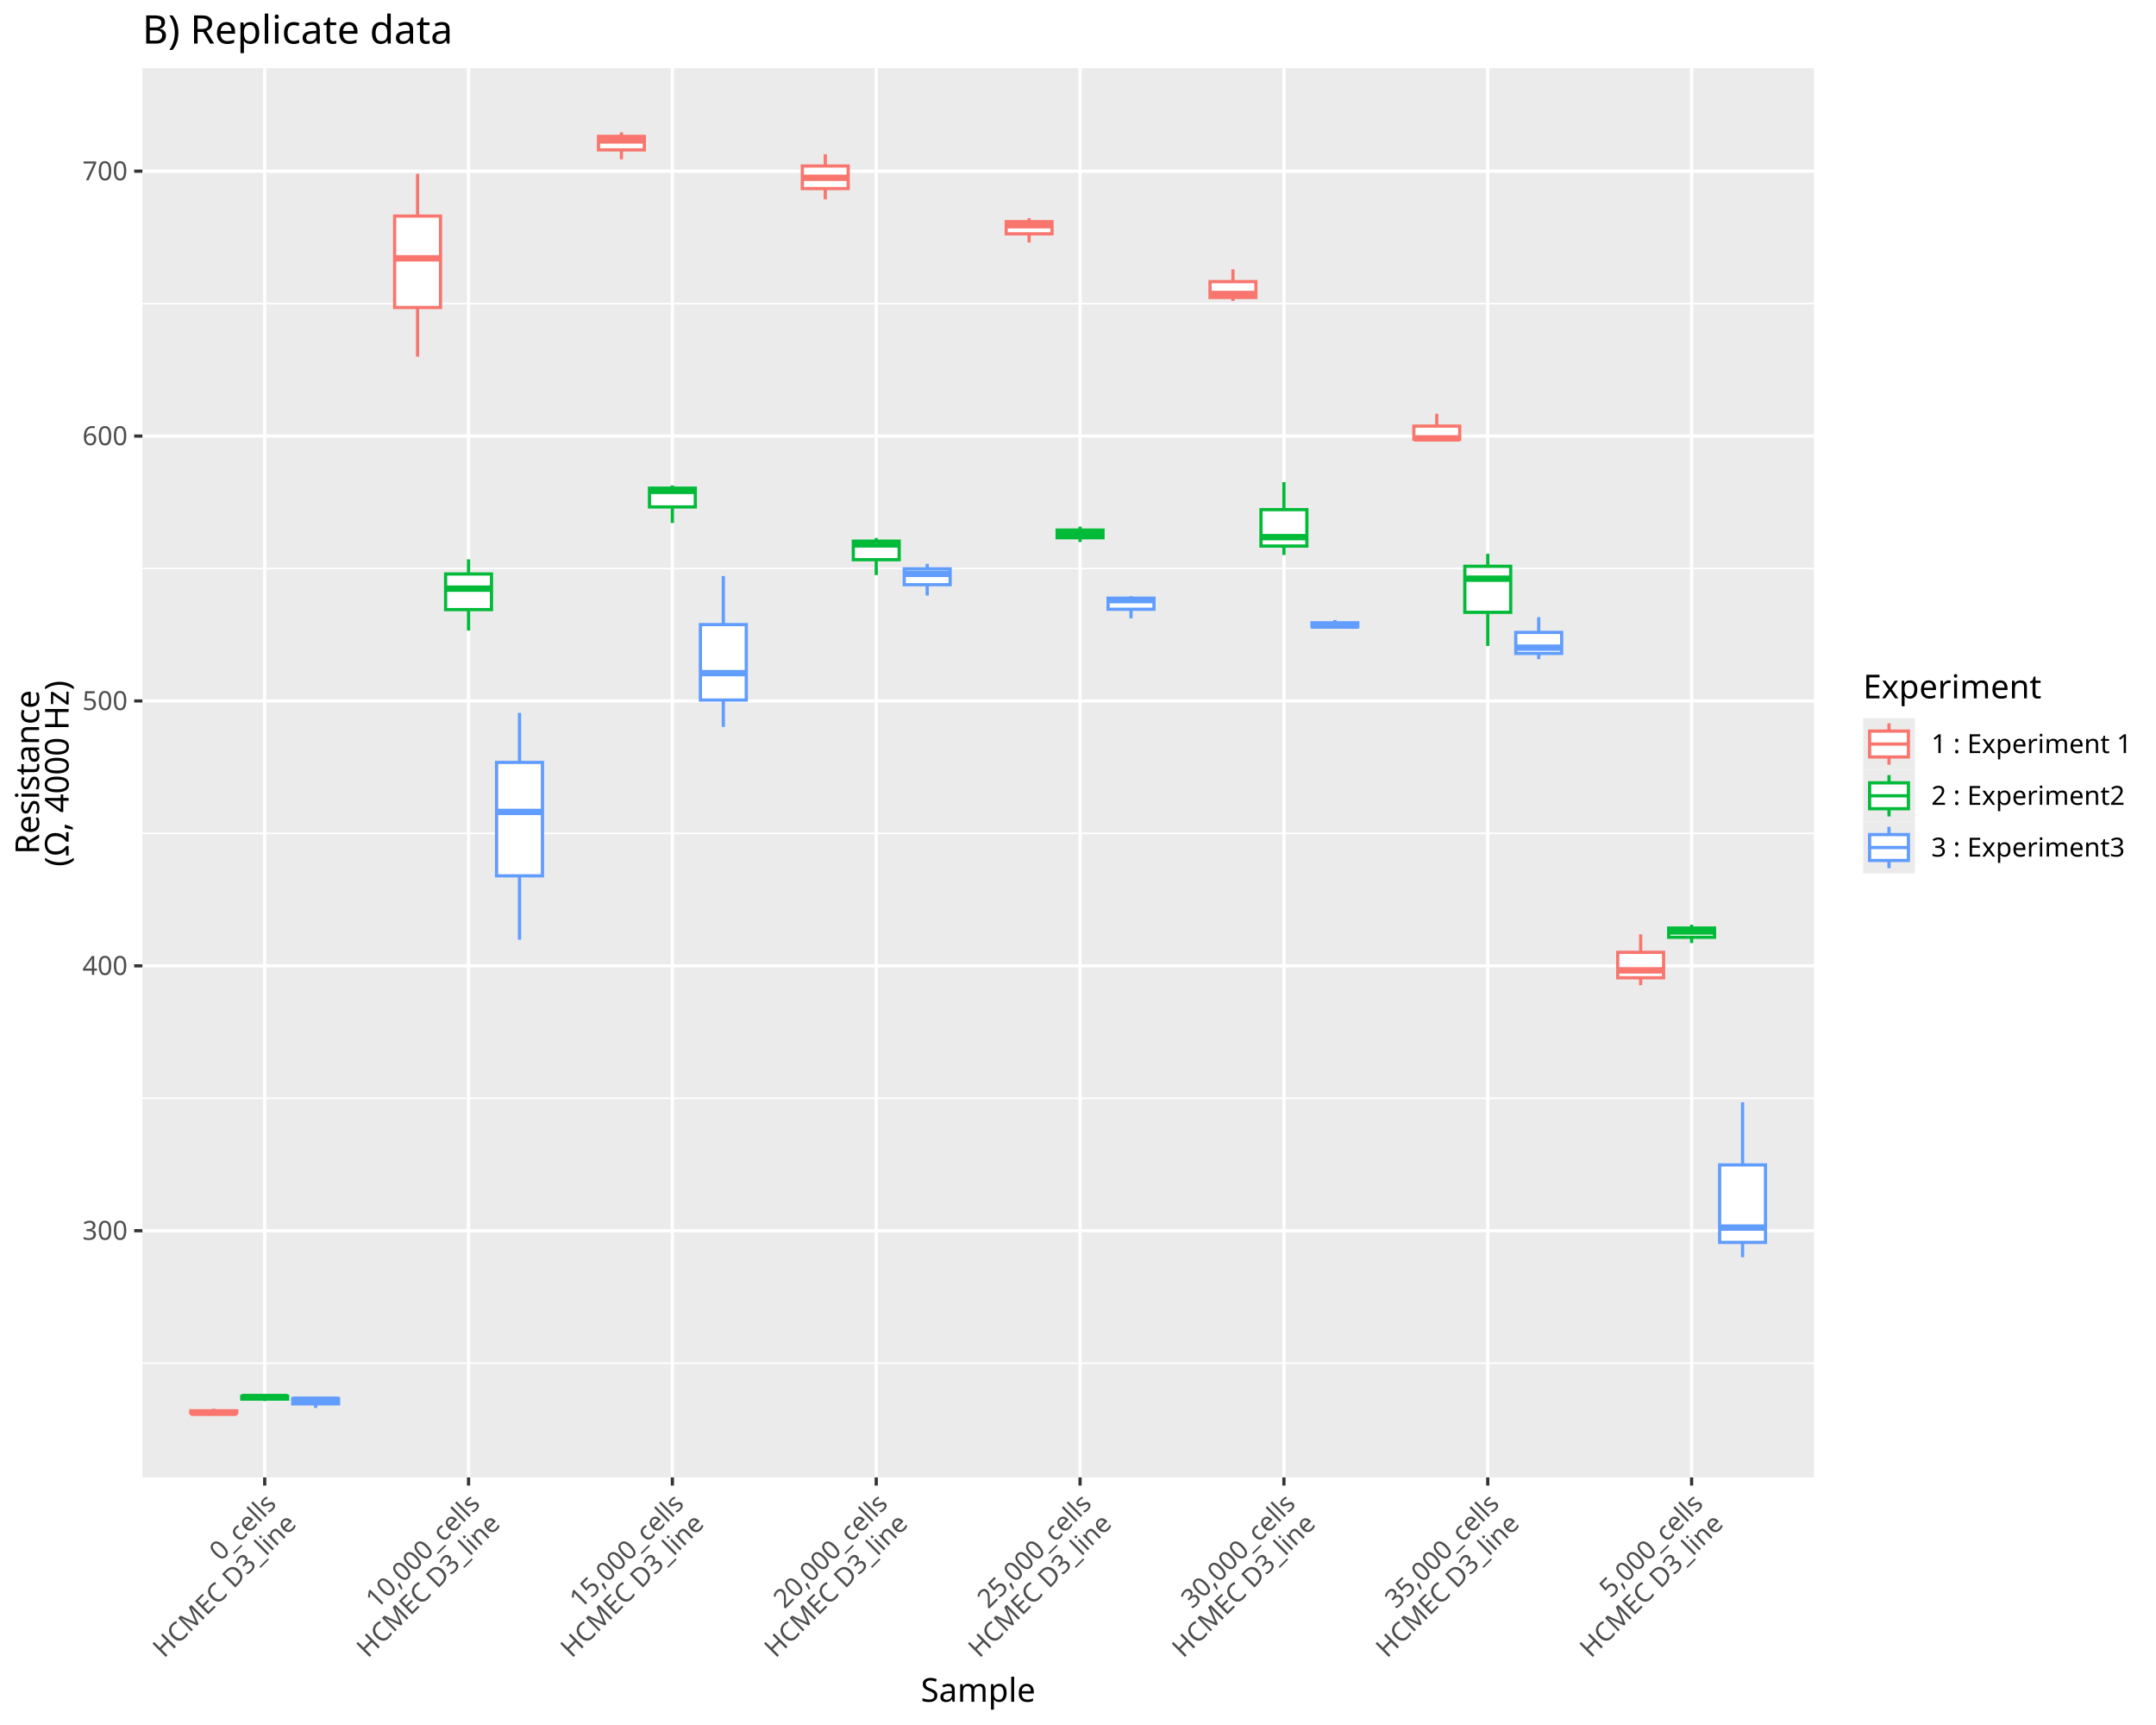
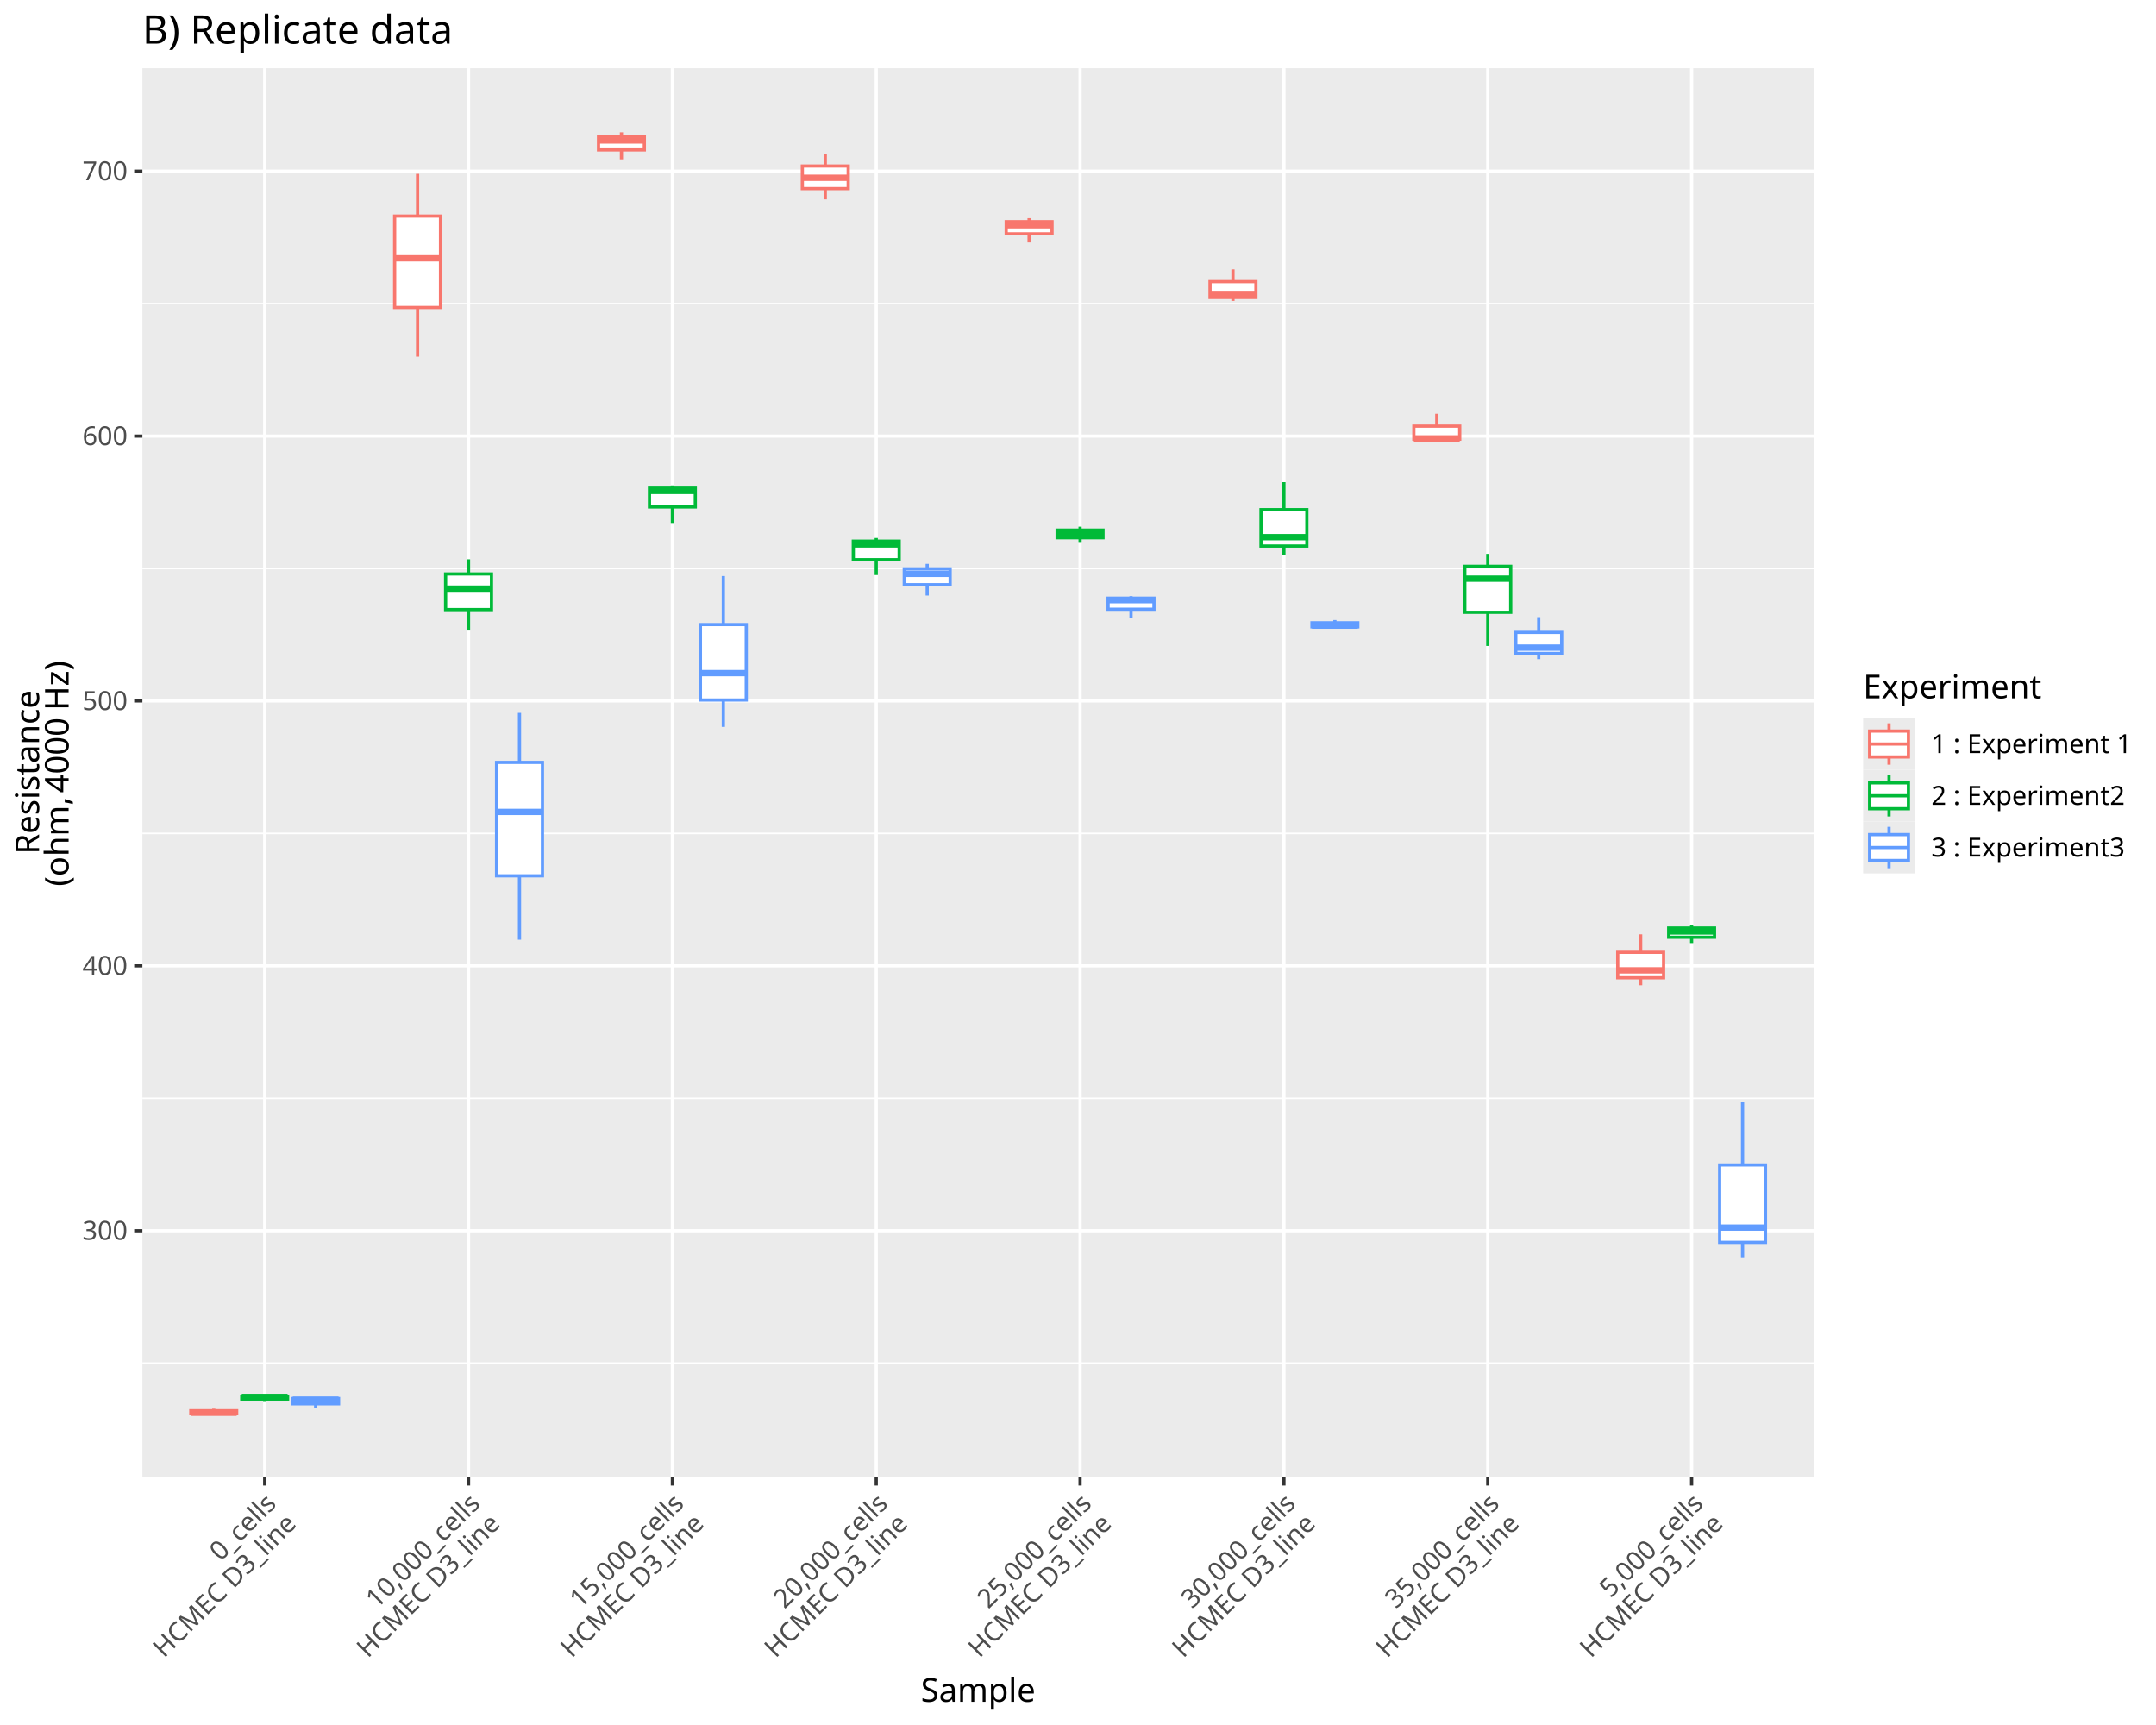
<svg xmlns="http://www.w3.org/2000/svg" class="svglite" data-engine-version="2.0" width="720.00pt" height="576.00pt" viewBox="0 0 720.00 576.00">
  <defs>
    <style type="text/css">
    .svglite line, .svglite polyline, .svglite polygon, .svglite path, .svglite rect, .svglite circle {
      fill: none;
      stroke: #000000;
      stroke-linecap: round;
      stroke-linejoin: round;
      stroke-miterlimit: 10.00;
    }
  </style>
  </defs>
  <rect width="100%" height="100%" style="stroke: none; fill: #FFFFFF;" />
  <defs>
    <clipPath id="cpMC4wMHw3MjAuMDB8MC4wMHw1NzYuMDA=">
      <rect x="0.00" y="0.00" width="720.00" height="576.00" />
    </clipPath>
  </defs>
  <g clip-path="url(#cpMC4wMHw3MjAuMDB8MC4wMHw1NzYuMDA=)">
    <rect x="0.00" y="0.00" width="720.00" height="576.00" style="stroke-width: 1.07; stroke: #FFFFFF; fill: #FFFFFF;" />
  </g>
  <defs>
    <clipPath id="cpNDcuNTV8NjA1Ljc2fDIyLjc4fDQ5My4zMg==">
      <rect x="47.55" y="22.78" width="558.21" height="470.54" />
    </clipPath>
  </defs>
  <g clip-path="url(#cpNDcuNTV8NjA1Ljc2fDIyLjc4fDQ5My4zMg==)">
    <rect x="47.55" y="22.78" width="558.21" height="470.54" style="stroke-width: 1.07; stroke: none; fill: #EBEBEB;" />
    <polyline points="47.55,455.18 605.76,455.18 " style="stroke-width: 0.53; stroke: #FFFFFF; stroke-linecap: butt;" />
    <polyline points="47.55,366.73 605.76,366.73 " style="stroke-width: 0.53; stroke: #FFFFFF; stroke-linecap: butt;" />
    <polyline points="47.55,278.28 605.76,278.28 " style="stroke-width: 0.53; stroke: #FFFFFF; stroke-linecap: butt;" />
    <polyline points="47.55,189.84 605.76,189.84 " style="stroke-width: 0.53; stroke: #FFFFFF; stroke-linecap: butt;" />
    <polyline points="47.55,101.39 605.76,101.39 " style="stroke-width: 0.53; stroke: #FFFFFF; stroke-linecap: butt;" />
    <polyline points="47.55,410.96 605.76,410.96 " style="stroke-width: 1.07; stroke: #FFFFFF; stroke-linecap: butt;" />
    <polyline points="47.55,322.51 605.76,322.51 " style="stroke-width: 1.07; stroke: #FFFFFF; stroke-linecap: butt;" />
    <polyline points="47.55,234.06 605.76,234.06 " style="stroke-width: 1.07; stroke: #FFFFFF; stroke-linecap: butt;" />
    <polyline points="47.55,145.61 605.76,145.61 " style="stroke-width: 1.07; stroke: #FFFFFF; stroke-linecap: butt;" />
    <polyline points="47.55,57.16 605.76,57.16 " style="stroke-width: 1.07; stroke: #FFFFFF; stroke-linecap: butt;" />
    <polyline points="88.40,493.32 88.40,22.78 " style="stroke-width: 1.07; stroke: #FFFFFF; stroke-linecap: butt;" />
    <polyline points="156.47,493.32 156.47,22.78 " style="stroke-width: 1.07; stroke: #FFFFFF; stroke-linecap: butt;" />
    <polyline points="224.54,493.32 224.54,22.78 " style="stroke-width: 1.07; stroke: #FFFFFF; stroke-linecap: butt;" />
    <polyline points="292.62,493.32 292.62,22.78 " style="stroke-width: 1.07; stroke: #FFFFFF; stroke-linecap: butt;" />
    <polyline points="360.69,493.32 360.69,22.78 " style="stroke-width: 1.07; stroke: #FFFFFF; stroke-linecap: butt;" />
    <polyline points="428.77,493.32 428.77,22.78 " style="stroke-width: 1.07; stroke: #FFFFFF; stroke-linecap: butt;" />
    <polyline points="496.84,493.32 496.84,22.78 " style="stroke-width: 1.07; stroke: #FFFFFF; stroke-linecap: butt;" />
    <polyline points="564.92,493.32 564.92,22.78 " style="stroke-width: 1.07; stroke: #FFFFFF; stroke-linecap: butt;" />
    <line x1="71.38" y1="471.07" x2="71.38" y2="470.40" style="stroke-width: 1.07; stroke: #F8766D; stroke-linecap: butt;" />
    <line x1="71.38" y1="471.83" x2="71.38" y2="471.93" style="stroke-width: 1.07; stroke: #F8766D; stroke-linecap: butt;" />
    <polygon points="63.72,471.07 63.72,471.83 79.04,471.83 79.04,471.07 63.72,471.07 " style="stroke-width: 1.07; stroke: #F8766D; stroke-linecap: butt; stroke-linejoin: miter; fill: #FFFFFF;" />
    <line x1="63.72" y1="471.74" x2="79.04" y2="471.74" style="stroke-width: 2.13; stroke: #F8766D; stroke-linecap: butt; stroke-linejoin: miter;" />
    <line x1="88.40" y1="466.22" x2="88.40" y2="465.96" style="stroke-width: 1.07; stroke: #00BA38; stroke-linecap: butt;" />
    <line x1="88.40" y1="467.17" x2="88.40" y2="467.85" style="stroke-width: 1.07; stroke: #00BA38; stroke-linecap: butt;" />
    <polygon points="80.74,466.22 80.74,467.17 96.05,467.17 96.05,466.22 80.74,466.22 " style="stroke-width: 1.07; stroke: #00BA38; stroke-linecap: butt; stroke-linejoin: miter; fill: #FFFFFF;" />
    <line x1="80.74" y1="466.49" x2="96.05" y2="466.49" style="stroke-width: 2.13; stroke: #00BA38; stroke-linecap: butt; stroke-linejoin: miter;" />
    <line x1="105.41" y1="467.01" x2="105.41" y2="466.62" style="stroke-width: 1.07; stroke: #619CFF; stroke-linecap: butt;" />
    <line x1="105.41" y1="468.77" x2="105.41" y2="470.14" style="stroke-width: 1.07; stroke: #619CFF; stroke-linecap: butt;" />
    <polygon points="97.76,467.01 97.76,468.77 113.07,468.77 113.07,467.01 97.76,467.01 " style="stroke-width: 1.07; stroke: #619CFF; stroke-linecap: butt; stroke-linejoin: miter; fill: #FFFFFF;" />
    <line x1="97.76" y1="467.40" x2="113.07" y2="467.40" style="stroke-width: 2.13; stroke: #619CFF; stroke-linecap: butt; stroke-linejoin: miter;" />
    <line x1="139.45" y1="72.15" x2="139.45" y2="58.04" style="stroke-width: 1.07; stroke: #F8766D; stroke-linecap: butt;" />
    <line x1="139.45" y1="102.68" x2="139.45" y2="119.10" style="stroke-width: 1.07; stroke: #F8766D; stroke-linecap: butt;" />
    <polygon points="131.79,72.15 131.79,102.68 147.11,102.68 147.11,72.15 131.79,72.15 " style="stroke-width: 1.07; stroke: #F8766D; stroke-linecap: butt; stroke-linejoin: miter; fill: #FFFFFF;" />
    <line x1="131.79" y1="86.26" x2="147.11" y2="86.26" style="stroke-width: 2.13; stroke: #F8766D; stroke-linecap: butt; stroke-linejoin: miter;" />
    <line x1="156.47" y1="191.66" x2="156.47" y2="186.76" style="stroke-width: 1.07; stroke: #00BA38; stroke-linecap: butt;" />
    <line x1="156.47" y1="203.55" x2="156.47" y2="210.54" style="stroke-width: 1.07; stroke: #00BA38; stroke-linecap: butt;" />
    <polygon points="148.81,191.66 148.81,203.55 164.13,203.55 164.13,191.66 148.81,191.66 " style="stroke-width: 1.07; stroke: #00BA38; stroke-linecap: butt; stroke-linejoin: miter; fill: #FFFFFF;" />
    <line x1="148.81" y1="196.56" x2="164.13" y2="196.56" style="stroke-width: 2.13; stroke: #00BA38; stroke-linecap: butt; stroke-linejoin: miter;" />
    <line x1="173.49" y1="254.58" x2="173.49" y2="238.05" style="stroke-width: 1.07; stroke: #619CFF; stroke-linecap: butt;" />
    <line x1="173.49" y1="292.45" x2="173.49" y2="313.79" style="stroke-width: 1.07; stroke: #619CFF; stroke-linecap: butt;" />
    <polygon points="165.83,254.58 165.83,292.45 181.15,292.45 181.15,254.58 165.83,254.58 " style="stroke-width: 1.07; stroke: #619CFF; stroke-linecap: butt; stroke-linejoin: miter; fill: #FFFFFF;" />
    <line x1="165.83" y1="271.11" x2="181.15" y2="271.11" style="stroke-width: 2.13; stroke: #619CFF; stroke-linecap: butt; stroke-linejoin: miter;" />
    <line x1="207.53" y1="45.53" x2="207.53" y2="44.17" style="stroke-width: 1.07; stroke: #F8766D; stroke-linecap: butt;" />
    <line x1="207.53" y1="50.05" x2="207.53" y2="53.20" style="stroke-width: 1.07; stroke: #F8766D; stroke-linecap: butt;" />
    <polygon points="199.87,45.53 199.87,50.05 215.18,50.05 215.18,45.53 199.87,45.53 " style="stroke-width: 1.07; stroke: #F8766D; stroke-linecap: butt; stroke-linejoin: miter; fill: #FFFFFF;" />
    <line x1="199.87" y1="46.89" x2="215.18" y2="46.89" style="stroke-width: 2.13; stroke: #F8766D; stroke-linecap: butt; stroke-linejoin: miter;" />
    <line x1="224.54" y1="163.00" x2="224.54" y2="162.08" style="stroke-width: 1.07; stroke: #00BA38; stroke-linecap: butt;" />
    <line x1="224.54" y1="169.27" x2="224.54" y2="174.62" style="stroke-width: 1.07; stroke: #00BA38; stroke-linecap: butt;" />
    <polygon points="216.89,163.00 216.89,169.27 232.20,169.27 232.20,163.00 216.89,163.00 " style="stroke-width: 1.07; stroke: #00BA38; stroke-linecap: butt; stroke-linejoin: miter; fill: #FFFFFF;" />
    <line x1="216.89" y1="163.92" x2="232.20" y2="163.92" style="stroke-width: 2.13; stroke: #00BA38; stroke-linecap: butt; stroke-linejoin: miter;" />
    <line x1="241.56" y1="208.56" x2="241.56" y2="192.34" style="stroke-width: 1.07; stroke: #619CFF; stroke-linecap: butt;" />
    <line x1="241.56" y1="233.75" x2="241.56" y2="242.73" style="stroke-width: 1.07; stroke: #619CFF; stroke-linecap: butt;" />
    <polygon points="233.90,208.56 233.90,233.75 249.22,233.75 249.22,208.56 233.90,208.56 " style="stroke-width: 1.07; stroke: #619CFF; stroke-linecap: butt; stroke-linejoin: miter; fill: #FFFFFF;" />
    <line x1="233.90" y1="224.77" x2="249.22" y2="224.77" style="stroke-width: 2.13; stroke: #619CFF; stroke-linecap: butt; stroke-linejoin: miter;" />
    <line x1="275.60" y1="55.43" x2="275.60" y2="51.49" style="stroke-width: 1.07; stroke: #F8766D; stroke-linecap: butt;" />
    <line x1="275.60" y1="62.97" x2="275.60" y2="66.57" style="stroke-width: 1.07; stroke: #F8766D; stroke-linecap: butt;" />
    <polygon points="267.94,55.43 267.94,62.97 283.26,62.97 283.26,55.43 267.94,55.43 " style="stroke-width: 1.07; stroke: #F8766D; stroke-linecap: butt; stroke-linejoin: miter; fill: #FFFFFF;" />
    <line x1="267.94" y1="59.36" x2="283.26" y2="59.36" style="stroke-width: 2.13; stroke: #F8766D; stroke-linecap: butt; stroke-linejoin: miter;" />
    <line x1="292.62" y1="180.70" x2="292.62" y2="179.63" style="stroke-width: 1.07; stroke: #00BA38; stroke-linecap: butt;" />
    <line x1="292.62" y1="186.89" x2="292.62" y2="192.01" style="stroke-width: 1.07; stroke: #00BA38; stroke-linecap: butt;" />
    <polygon points="284.96,180.70 284.96,186.89 300.28,186.89 300.28,180.70 284.96,180.70 " style="stroke-width: 1.07; stroke: #00BA38; stroke-linecap: butt; stroke-linejoin: miter; fill: #FFFFFF;" />
    <line x1="284.96" y1="181.78" x2="300.28" y2="181.78" style="stroke-width: 2.13; stroke: #00BA38; stroke-linecap: butt; stroke-linejoin: miter;" />
    <line x1="309.64" y1="189.95" x2="309.64" y2="188.28" style="stroke-width: 1.07; stroke: #619CFF; stroke-linecap: butt;" />
    <line x1="309.64" y1="195.24" x2="309.64" y2="198.86" style="stroke-width: 1.07; stroke: #619CFF; stroke-linecap: butt;" />
    <polygon points="301.98,189.95 301.98,195.24 317.30,195.24 317.30,189.95 301.98,189.95 " style="stroke-width: 1.07; stroke: #619CFF; stroke-linecap: butt; stroke-linejoin: miter; fill: #FFFFFF;" />
    <line x1="301.98" y1="191.62" x2="317.30" y2="191.62" style="stroke-width: 2.13; stroke: #619CFF; stroke-linecap: butt; stroke-linejoin: miter;" />
    <line x1="343.67" y1="74.02" x2="343.67" y2="72.84" style="stroke-width: 1.07; stroke: #F8766D; stroke-linecap: butt;" />
    <line x1="343.67" y1="78.08" x2="343.67" y2="80.96" style="stroke-width: 1.07; stroke: #F8766D; stroke-linecap: butt;" />
    <polygon points="336.02,74.02 336.02,78.08 351.33,78.08 351.33,74.02 336.02,74.02 " style="stroke-width: 1.07; stroke: #F8766D; stroke-linecap: butt; stroke-linejoin: miter; fill: #FFFFFF;" />
    <line x1="336.02" y1="75.20" x2="351.33" y2="75.20" style="stroke-width: 2.13; stroke: #F8766D; stroke-linecap: butt; stroke-linejoin: miter;" />
    <line x1="360.69" y1="177.00" x2="360.69" y2="175.86" style="stroke-width: 1.07; stroke: #00BA38; stroke-linecap: butt;" />
    <line x1="360.69" y1="179.56" x2="360.69" y2="180.97" style="stroke-width: 1.07; stroke: #00BA38; stroke-linecap: butt;" />
    <polygon points="353.03,177.00 353.03,179.56 368.35,179.56 368.35,177.00 353.03,177.00 " style="stroke-width: 1.07; stroke: #00BA38; stroke-linecap: butt; stroke-linejoin: miter; fill: #FFFFFF;" />
    <line x1="353.03" y1="178.15" x2="368.35" y2="178.15" style="stroke-width: 2.13; stroke: #00BA38; stroke-linecap: butt; stroke-linejoin: miter;" />
    <line x1="377.71" y1="199.74" x2="377.71" y2="199.07" style="stroke-width: 1.07; stroke: #619CFF; stroke-linecap: butt;" />
    <line x1="377.71" y1="203.43" x2="377.71" y2="206.47" style="stroke-width: 1.07; stroke: #619CFF; stroke-linecap: butt;" />
    <polygon points="370.05,199.74 370.05,203.43 385.37,203.43 385.37,199.74 370.05,199.74 " style="stroke-width: 1.07; stroke: #619CFF; stroke-linecap: butt; stroke-linejoin: miter; fill: #FFFFFF;" />
    <line x1="370.05" y1="200.40" x2="385.37" y2="200.40" style="stroke-width: 2.13; stroke: #619CFF; stroke-linecap: butt; stroke-linejoin: miter;" />
    <line x1="411.75" y1="94.04" x2="411.75" y2="89.93" style="stroke-width: 1.07; stroke: #F8766D; stroke-linecap: butt;" />
    <line x1="411.75" y1="99.33" x2="411.75" y2="100.50" style="stroke-width: 1.07; stroke: #F8766D; stroke-linecap: butt;" />
    <polygon points="404.09,94.04 404.09,99.33 419.41,99.33 419.41,94.04 404.09,94.04 " style="stroke-width: 1.07; stroke: #F8766D; stroke-linecap: butt; stroke-linejoin: miter; fill: #FFFFFF;" />
    <line x1="404.09" y1="98.16" x2="419.41" y2="98.16" style="stroke-width: 2.13; stroke: #F8766D; stroke-linecap: butt; stroke-linejoin: miter;" />
    <line x1="428.77" y1="170.18" x2="428.77" y2="161.00" style="stroke-width: 1.07; stroke: #00BA38; stroke-linecap: butt;" />
    <line x1="428.77" y1="182.33" x2="428.77" y2="185.31" style="stroke-width: 1.07; stroke: #00BA38; stroke-linecap: butt;" />
    <polygon points="421.11,170.18 421.11,182.33 436.43,182.33 436.43,170.18 421.11,170.18 " style="stroke-width: 1.07; stroke: #00BA38; stroke-linecap: butt; stroke-linejoin: miter; fill: #FFFFFF;" />
    <line x1="421.11" y1="179.36" x2="436.43" y2="179.36" style="stroke-width: 2.13; stroke: #00BA38; stroke-linecap: butt; stroke-linejoin: miter;" />
    <line x1="445.79" y1="207.96" x2="445.79" y2="207.04" style="stroke-width: 1.07; stroke: #619CFF; stroke-linecap: butt;" />
    <line x1="445.79" y1="209.31" x2="445.79" y2="209.73" style="stroke-width: 1.07; stroke: #619CFF; stroke-linecap: butt;" />
    <polygon points="438.13,207.96 438.13,209.31 453.44,209.31 453.44,207.96 438.13,207.96 " style="stroke-width: 1.07; stroke: #619CFF; stroke-linecap: butt; stroke-linejoin: miter; fill: #FFFFFF;" />
    <line x1="438.13" y1="208.89" x2="453.44" y2="208.89" style="stroke-width: 2.13; stroke: #619CFF; stroke-linecap: butt; stroke-linejoin: miter;" />
    <line x1="479.82" y1="142.28" x2="479.82" y2="138.17" style="stroke-width: 1.07; stroke: #F8766D; stroke-linecap: butt;" />
    <line x1="479.82" y1="146.64" x2="479.82" y2="146.88" style="stroke-width: 1.07; stroke: #F8766D; stroke-linecap: butt;" />
    <polygon points="472.16,142.28 472.16,146.64 487.48,146.64 487.48,142.28 472.16,142.28 " style="stroke-width: 1.07; stroke: #F8766D; stroke-linecap: butt; stroke-linejoin: miter; fill: #FFFFFF;" />
    <line x1="472.16" y1="146.39" x2="487.48" y2="146.39" style="stroke-width: 2.13; stroke: #F8766D; stroke-linecap: butt; stroke-linejoin: miter;" />
    <line x1="496.84" y1="189.09" x2="496.84" y2="184.94" style="stroke-width: 1.07; stroke: #00BA38; stroke-linecap: butt;" />
    <line x1="496.84" y1="204.46" x2="496.84" y2="215.70" style="stroke-width: 1.07; stroke: #00BA38; stroke-linecap: butt;" />
    <polygon points="489.18,189.09 489.18,204.46 504.50,204.46 504.50,189.09 489.18,189.09 " style="stroke-width: 1.07; stroke: #00BA38; stroke-linecap: butt; stroke-linejoin: miter; fill: #FFFFFF;" />
    <line x1="489.18" y1="193.23" x2="504.50" y2="193.23" style="stroke-width: 2.13; stroke: #00BA38; stroke-linecap: butt; stroke-linejoin: miter;" />
    <line x1="513.86" y1="211.17" x2="513.86" y2="206.08" style="stroke-width: 1.07; stroke: #619CFF; stroke-linecap: butt;" />
    <line x1="513.86" y1="218.19" x2="513.86" y2="220.11" style="stroke-width: 1.07; stroke: #619CFF; stroke-linecap: butt;" />
    <polygon points="506.20,211.17 506.20,218.19 521.52,218.19 521.52,211.17 506.20,211.17 " style="stroke-width: 1.07; stroke: #619CFF; stroke-linecap: butt; stroke-linejoin: miter; fill: #FFFFFF;" />
    <line x1="506.20" y1="216.26" x2="521.52" y2="216.26" style="stroke-width: 2.13; stroke: #619CFF; stroke-linecap: butt; stroke-linejoin: miter;" />
    <line x1="547.90" y1="317.99" x2="547.90" y2="311.98" style="stroke-width: 1.07; stroke: #F8766D; stroke-linecap: butt;" />
    <line x1="547.90" y1="326.50" x2="547.90" y2="329.00" style="stroke-width: 1.07; stroke: #F8766D; stroke-linecap: butt;" />
    <polygon points="540.24,317.99 540.24,326.50 555.56,326.50 555.56,317.99 540.24,317.99 " style="stroke-width: 1.07; stroke: #F8766D; stroke-linecap: butt; stroke-linejoin: miter; fill: #FFFFFF;" />
    <line x1="540.24" y1="324.01" x2="555.56" y2="324.01" style="stroke-width: 2.13; stroke: #F8766D; stroke-linecap: butt; stroke-linejoin: miter;" />
    <line x1="564.92" y1="309.89" x2="564.92" y2="308.76" style="stroke-width: 1.07; stroke: #00BA38; stroke-linecap: butt;" />
    <line x1="564.92" y1="312.96" x2="564.92" y2="314.89" style="stroke-width: 1.07; stroke: #00BA38; stroke-linecap: butt;" />
    <polygon points="557.26,309.89 557.26,312.96 572.57,312.96 572.57,309.89 557.26,309.89 " style="stroke-width: 1.07; stroke: #00BA38; stroke-linecap: butt; stroke-linejoin: miter; fill: #FFFFFF;" />
    <line x1="557.26" y1="311.02" x2="572.57" y2="311.02" style="stroke-width: 2.13; stroke: #00BA38; stroke-linecap: butt; stroke-linejoin: miter;" />
    <line x1="581.93" y1="388.98" x2="581.93" y2="368.06" style="stroke-width: 1.07; stroke: #619CFF; stroke-linecap: butt;" />
    <line x1="581.93" y1="414.85" x2="581.93" y2="419.81" style="stroke-width: 1.07; stroke: #619CFF; stroke-linecap: butt;" />
    <polygon points="574.28,388.98 574.28,414.85 589.59,414.85 589.59,388.98 574.28,388.98 " style="stroke-width: 1.07; stroke: #619CFF; stroke-linecap: butt; stroke-linejoin: miter; fill: #FFFFFF;" />
    <line x1="574.28" y1="409.90" x2="589.59" y2="409.90" style="stroke-width: 2.13; stroke: #619CFF; stroke-linecap: butt; stroke-linejoin: miter;" />
  </g>
  <g clip-path="url(#cpMC4wMHw3MjAuMDB8MC4wMHw1NzYuMDA=)">
    <text x="42.62" y="413.99" text-anchor="end" style="font-size: 8.80px; fill: #4D4D4D; font-family: sans;" textLength="14.68px" lengthAdjust="spacingAndGlyphs">300</text>
    <text x="42.62" y="325.54" text-anchor="end" style="font-size: 8.80px; fill: #4D4D4D; font-family: sans;" textLength="14.68px" lengthAdjust="spacingAndGlyphs">400</text>
    <text x="42.62" y="237.09" text-anchor="end" style="font-size: 8.80px; fill: #4D4D4D; font-family: sans;" textLength="14.68px" lengthAdjust="spacingAndGlyphs">500</text>
    <text x="42.62" y="148.64" text-anchor="end" style="font-size: 8.80px; fill: #4D4D4D; font-family: sans;" textLength="14.68px" lengthAdjust="spacingAndGlyphs">600</text>
    <text x="42.62" y="60.19" text-anchor="end" style="font-size: 8.80px; fill: #4D4D4D; font-family: sans;" textLength="14.68px" lengthAdjust="spacingAndGlyphs">700</text>
    <polyline points="44.81,410.96 47.55,410.96 " style="stroke-width: 1.07; stroke: #333333; stroke-linecap: butt;" />
    <polyline points="44.81,322.51 47.55,322.51 " style="stroke-width: 1.07; stroke: #333333; stroke-linecap: butt;" />
    <polyline points="44.81,234.06 47.55,234.06 " style="stroke-width: 1.07; stroke: #333333; stroke-linecap: butt;" />
    <polyline points="44.81,145.61 47.55,145.61 " style="stroke-width: 1.07; stroke: #333333; stroke-linecap: butt;" />
    <polyline points="44.81,57.16 47.55,57.16 " style="stroke-width: 1.07; stroke: #333333; stroke-linecap: butt;" />
    <polyline points="88.40,496.06 88.40,493.32 " style="stroke-width: 1.07; stroke: #333333; stroke-linecap: butt;" />
    <polyline points="156.47,496.06 156.47,493.32 " style="stroke-width: 1.07; stroke: #333333; stroke-linecap: butt;" />
    <polyline points="224.54,496.06 224.54,493.32 " style="stroke-width: 1.07; stroke: #333333; stroke-linecap: butt;" />
    <polyline points="292.62,496.06 292.62,493.32 " style="stroke-width: 1.07; stroke: #333333; stroke-linecap: butt;" />
    <polyline points="360.69,496.06 360.69,493.32 " style="stroke-width: 1.07; stroke: #333333; stroke-linecap: butt;" />
    <polyline points="428.77,496.06 428.77,493.32 " style="stroke-width: 1.07; stroke: #333333; stroke-linecap: butt;" />
    <polyline points="496.84,496.06 496.84,493.32 " style="stroke-width: 1.07; stroke: #333333; stroke-linecap: butt;" />
    <polyline points="564.92,496.06 564.92,493.32 " style="stroke-width: 1.07; stroke: #333333; stroke-linecap: butt;" />
    <text transform="translate(92.68,502.53) rotate(-45)" text-anchor="end" style="font-size: 8.80px; fill: #4D4D4D; font-family: sans;" textLength="29.84px" lengthAdjust="spacingAndGlyphs">0_cells </text>
    <text transform="translate(99.40,509.25) rotate(-45)" text-anchor="end" style="font-size: 8.80px; fill: #4D4D4D; font-family: sans;" textLength="67.01px" lengthAdjust="spacingAndGlyphs"> HCMEC D3_line</text>
    <text transform="translate(160.75,502.53) rotate(-45)" text-anchor="end" style="font-size: 8.80px; fill: #4D4D4D; font-family: sans;" textLength="51.87px" lengthAdjust="spacingAndGlyphs">10,000_cells </text>
    <text transform="translate(167.47,509.25) rotate(-45)" text-anchor="end" style="font-size: 8.80px; fill: #4D4D4D; font-family: sans;" textLength="67.01px" lengthAdjust="spacingAndGlyphs"> HCMEC D3_line</text>
    <text transform="translate(228.83,502.53) rotate(-45)" text-anchor="end" style="font-size: 8.80px; fill: #4D4D4D; font-family: sans;" textLength="51.87px" lengthAdjust="spacingAndGlyphs">15,000_cells </text>
    <text transform="translate(235.55,509.25) rotate(-45)" text-anchor="end" style="font-size: 8.80px; fill: #4D4D4D; font-family: sans;" textLength="67.01px" lengthAdjust="spacingAndGlyphs"> HCMEC D3_line</text>
    <text transform="translate(296.90,502.53) rotate(-45)" text-anchor="end" style="font-size: 8.80px; fill: #4D4D4D; font-family: sans;" textLength="51.87px" lengthAdjust="spacingAndGlyphs">20,000_cells </text>
    <text transform="translate(303.62,509.25) rotate(-45)" text-anchor="end" style="font-size: 8.80px; fill: #4D4D4D; font-family: sans;" textLength="67.01px" lengthAdjust="spacingAndGlyphs"> HCMEC D3_line</text>
    <text transform="translate(364.98,502.53) rotate(-45)" text-anchor="end" style="font-size: 8.80px; fill: #4D4D4D; font-family: sans;" textLength="51.87px" lengthAdjust="spacingAndGlyphs">25,000_cells </text>
    <text transform="translate(371.70,509.25) rotate(-45)" text-anchor="end" style="font-size: 8.80px; fill: #4D4D4D; font-family: sans;" textLength="67.01px" lengthAdjust="spacingAndGlyphs"> HCMEC D3_line</text>
    <text transform="translate(433.05,502.53) rotate(-45)" text-anchor="end" style="font-size: 8.80px; fill: #4D4D4D; font-family: sans;" textLength="51.87px" lengthAdjust="spacingAndGlyphs">30,000_cells </text>
    <text transform="translate(439.77,509.25) rotate(-45)" text-anchor="end" style="font-size: 8.80px; fill: #4D4D4D; font-family: sans;" textLength="67.01px" lengthAdjust="spacingAndGlyphs"> HCMEC D3_line</text>
    <text transform="translate(501.12,502.53) rotate(-45)" text-anchor="end" style="font-size: 8.80px; fill: #4D4D4D; font-family: sans;" textLength="51.87px" lengthAdjust="spacingAndGlyphs">35,000_cells </text>
    <text transform="translate(507.84,509.25) rotate(-45)" text-anchor="end" style="font-size: 8.80px; fill: #4D4D4D; font-family: sans;" textLength="67.01px" lengthAdjust="spacingAndGlyphs"> HCMEC D3_line</text>
    <text transform="translate(569.20,502.53) rotate(-45)" text-anchor="end" style="font-size: 8.80px; fill: #4D4D4D; font-family: sans;" textLength="46.97px" lengthAdjust="spacingAndGlyphs">5,000_cells </text>
    <text transform="translate(575.92,509.25) rotate(-45)" text-anchor="end" style="font-size: 8.80px; fill: #4D4D4D; font-family: sans;" textLength="67.01px" lengthAdjust="spacingAndGlyphs"> HCMEC D3_line</text>
    <text x="326.66" y="568.24" text-anchor="middle" style="font-size: 11.00px; font-family: sans;" textLength="37.30px" lengthAdjust="spacingAndGlyphs">Sample</text>
    <text transform="translate(13.05,285.27) rotate(-90)" style="font-size: 11.00px; font-family: sans;" textLength="54.43px" lengthAdjust="spacingAndGlyphs">Resistance</text>
-     <text transform="translate(22.91,289.37) rotate(-90)" style="font-size: 11.00px; font-family: sans;" textLength="14.94px" lengthAdjust="spacingAndGlyphs">(Ω,</text>
-     <text transform="translate(22.91,271.37) rotate(-90)" style="font-size: 11.00px; font-family: sans;" textLength="24.47px" lengthAdjust="spacingAndGlyphs">4000</text>
-     <text transform="translate(22.91,243.84) rotate(-90)" style="font-size: 11.00px; font-family: sans;" textLength="17.11px" lengthAdjust="spacingAndGlyphs">Hz)</text>
+     <text transform="translate(22.91,295.96) rotate(-90)" style="font-size: 11.00px; font-family: sans;" textLength="28.12px" lengthAdjust="spacingAndGlyphs">(ohm,</text>
+     <text transform="translate(22.91,264.78) rotate(-90)" style="font-size: 11.00px; font-family: sans;" textLength="24.47px" lengthAdjust="spacingAndGlyphs">4000</text>
+     <text transform="translate(22.91,237.25) rotate(-90)" style="font-size: 11.00px; font-family: sans;" textLength="17.11px" lengthAdjust="spacingAndGlyphs">Hz)</text>
    <rect x="616.72" y="218.99" width="97.80" height="78.13" style="stroke-width: 1.07; stroke: none; fill: #FFFFFF;" />
    <text x="622.20" y="233.18" style="font-size: 11.00px; font-family: sans;" textLength="55.64px" lengthAdjust="spacingAndGlyphs">Experiment</text>
    <rect x="622.20" y="239.80" width="17.28" height="17.28" style="stroke-width: 1.07; stroke: none; fill: #EBEBEB;" />
    <polyline points="630.84,255.35 630.84,252.76 " style="stroke-width: 1.07; stroke: #F8766D; stroke-linecap: butt; stroke-linejoin: miter;" />
    <polyline points="630.84,244.12 630.84,241.53 " style="stroke-width: 1.07; stroke: #F8766D; stroke-linecap: butt; stroke-linejoin: miter;" />
    <rect x="624.36" y="244.12" width="12.96" height="8.64" style="stroke-width: 1.07; stroke: #F8766D; stroke-linecap: butt; stroke-linejoin: miter; fill: #FFFFFF;" />
    <polyline points="624.36,248.44 637.32,248.44 " style="stroke-width: 1.07; stroke: #F8766D; stroke-linecap: butt; stroke-linejoin: miter;" />
    <polyline points="630.84,255.35 630.84,255.35 " style="stroke-width: 1.07; stroke: #F8766D; stroke-linecap: butt; stroke-linejoin: miter;" />
    <polyline points="630.84,241.53 630.84,241.53 " style="stroke-width: 1.07; stroke: #F8766D; stroke-linecap: butt; stroke-linejoin: miter;" />
    <rect x="622.20" y="257.08" width="17.28" height="17.28" style="stroke-width: 1.07; stroke: none; fill: #EBEBEB;" />
    <polyline points="630.84,272.63 630.84,270.04 " style="stroke-width: 1.07; stroke: #00BA38; stroke-linecap: butt; stroke-linejoin: miter;" />
    <polyline points="630.84,261.40 630.84,258.81 " style="stroke-width: 1.07; stroke: #00BA38; stroke-linecap: butt; stroke-linejoin: miter;" />
    <rect x="624.36" y="261.40" width="12.96" height="8.64" style="stroke-width: 1.07; stroke: #00BA38; stroke-linecap: butt; stroke-linejoin: miter; fill: #FFFFFF;" />
    <polyline points="624.36,265.72 637.32,265.72 " style="stroke-width: 1.07; stroke: #00BA38; stroke-linecap: butt; stroke-linejoin: miter;" />
    <polyline points="630.84,272.63 630.84,272.63 " style="stroke-width: 1.07; stroke: #00BA38; stroke-linecap: butt; stroke-linejoin: miter;" />
    <polyline points="630.84,258.81 630.84,258.81 " style="stroke-width: 1.07; stroke: #00BA38; stroke-linecap: butt; stroke-linejoin: miter;" />
    <rect x="622.20" y="274.36" width="17.28" height="17.28" style="stroke-width: 1.07; stroke: none; fill: #EBEBEB;" />
    <polyline points="630.84,289.91 630.84,287.32 " style="stroke-width: 1.07; stroke: #619CFF; stroke-linecap: butt; stroke-linejoin: miter;" />
    <polyline points="630.84,278.68 630.84,276.09 " style="stroke-width: 1.07; stroke: #619CFF; stroke-linecap: butt; stroke-linejoin: miter;" />
    <rect x="624.36" y="278.68" width="12.96" height="8.64" style="stroke-width: 1.07; stroke: #619CFF; stroke-linecap: butt; stroke-linejoin: miter; fill: #FFFFFF;" />
    <polyline points="624.36,283.00 637.32,283.00 " style="stroke-width: 1.07; stroke: #619CFF; stroke-linecap: butt; stroke-linejoin: miter;" />
    <polyline points="630.84,289.91 630.84,289.91 " style="stroke-width: 1.07; stroke: #619CFF; stroke-linecap: butt; stroke-linejoin: miter;" />
    <polyline points="630.84,276.09 630.84,276.09 " style="stroke-width: 1.07; stroke: #619CFF; stroke-linecap: butt; stroke-linejoin: miter;" />
    <text x="644.96" y="251.47" style="font-size: 8.80px; font-family: sans;" textLength="64.08px" lengthAdjust="spacingAndGlyphs">1 : Experiment 1</text>
    <text x="644.96" y="268.75" style="font-size: 8.80px; font-family: sans;" textLength="61.64px" lengthAdjust="spacingAndGlyphs">2 : Experiment2</text>
    <text x="644.96" y="286.03" style="font-size: 8.80px; font-family: sans;" textLength="61.64px" lengthAdjust="spacingAndGlyphs">3 : Experiment3</text>
    <text x="47.55" y="14.56" style="font-size: 13.20px; font-family: sans;" textLength="101.27px" lengthAdjust="spacingAndGlyphs">B) Replicate data</text>
  </g>
</svg>
